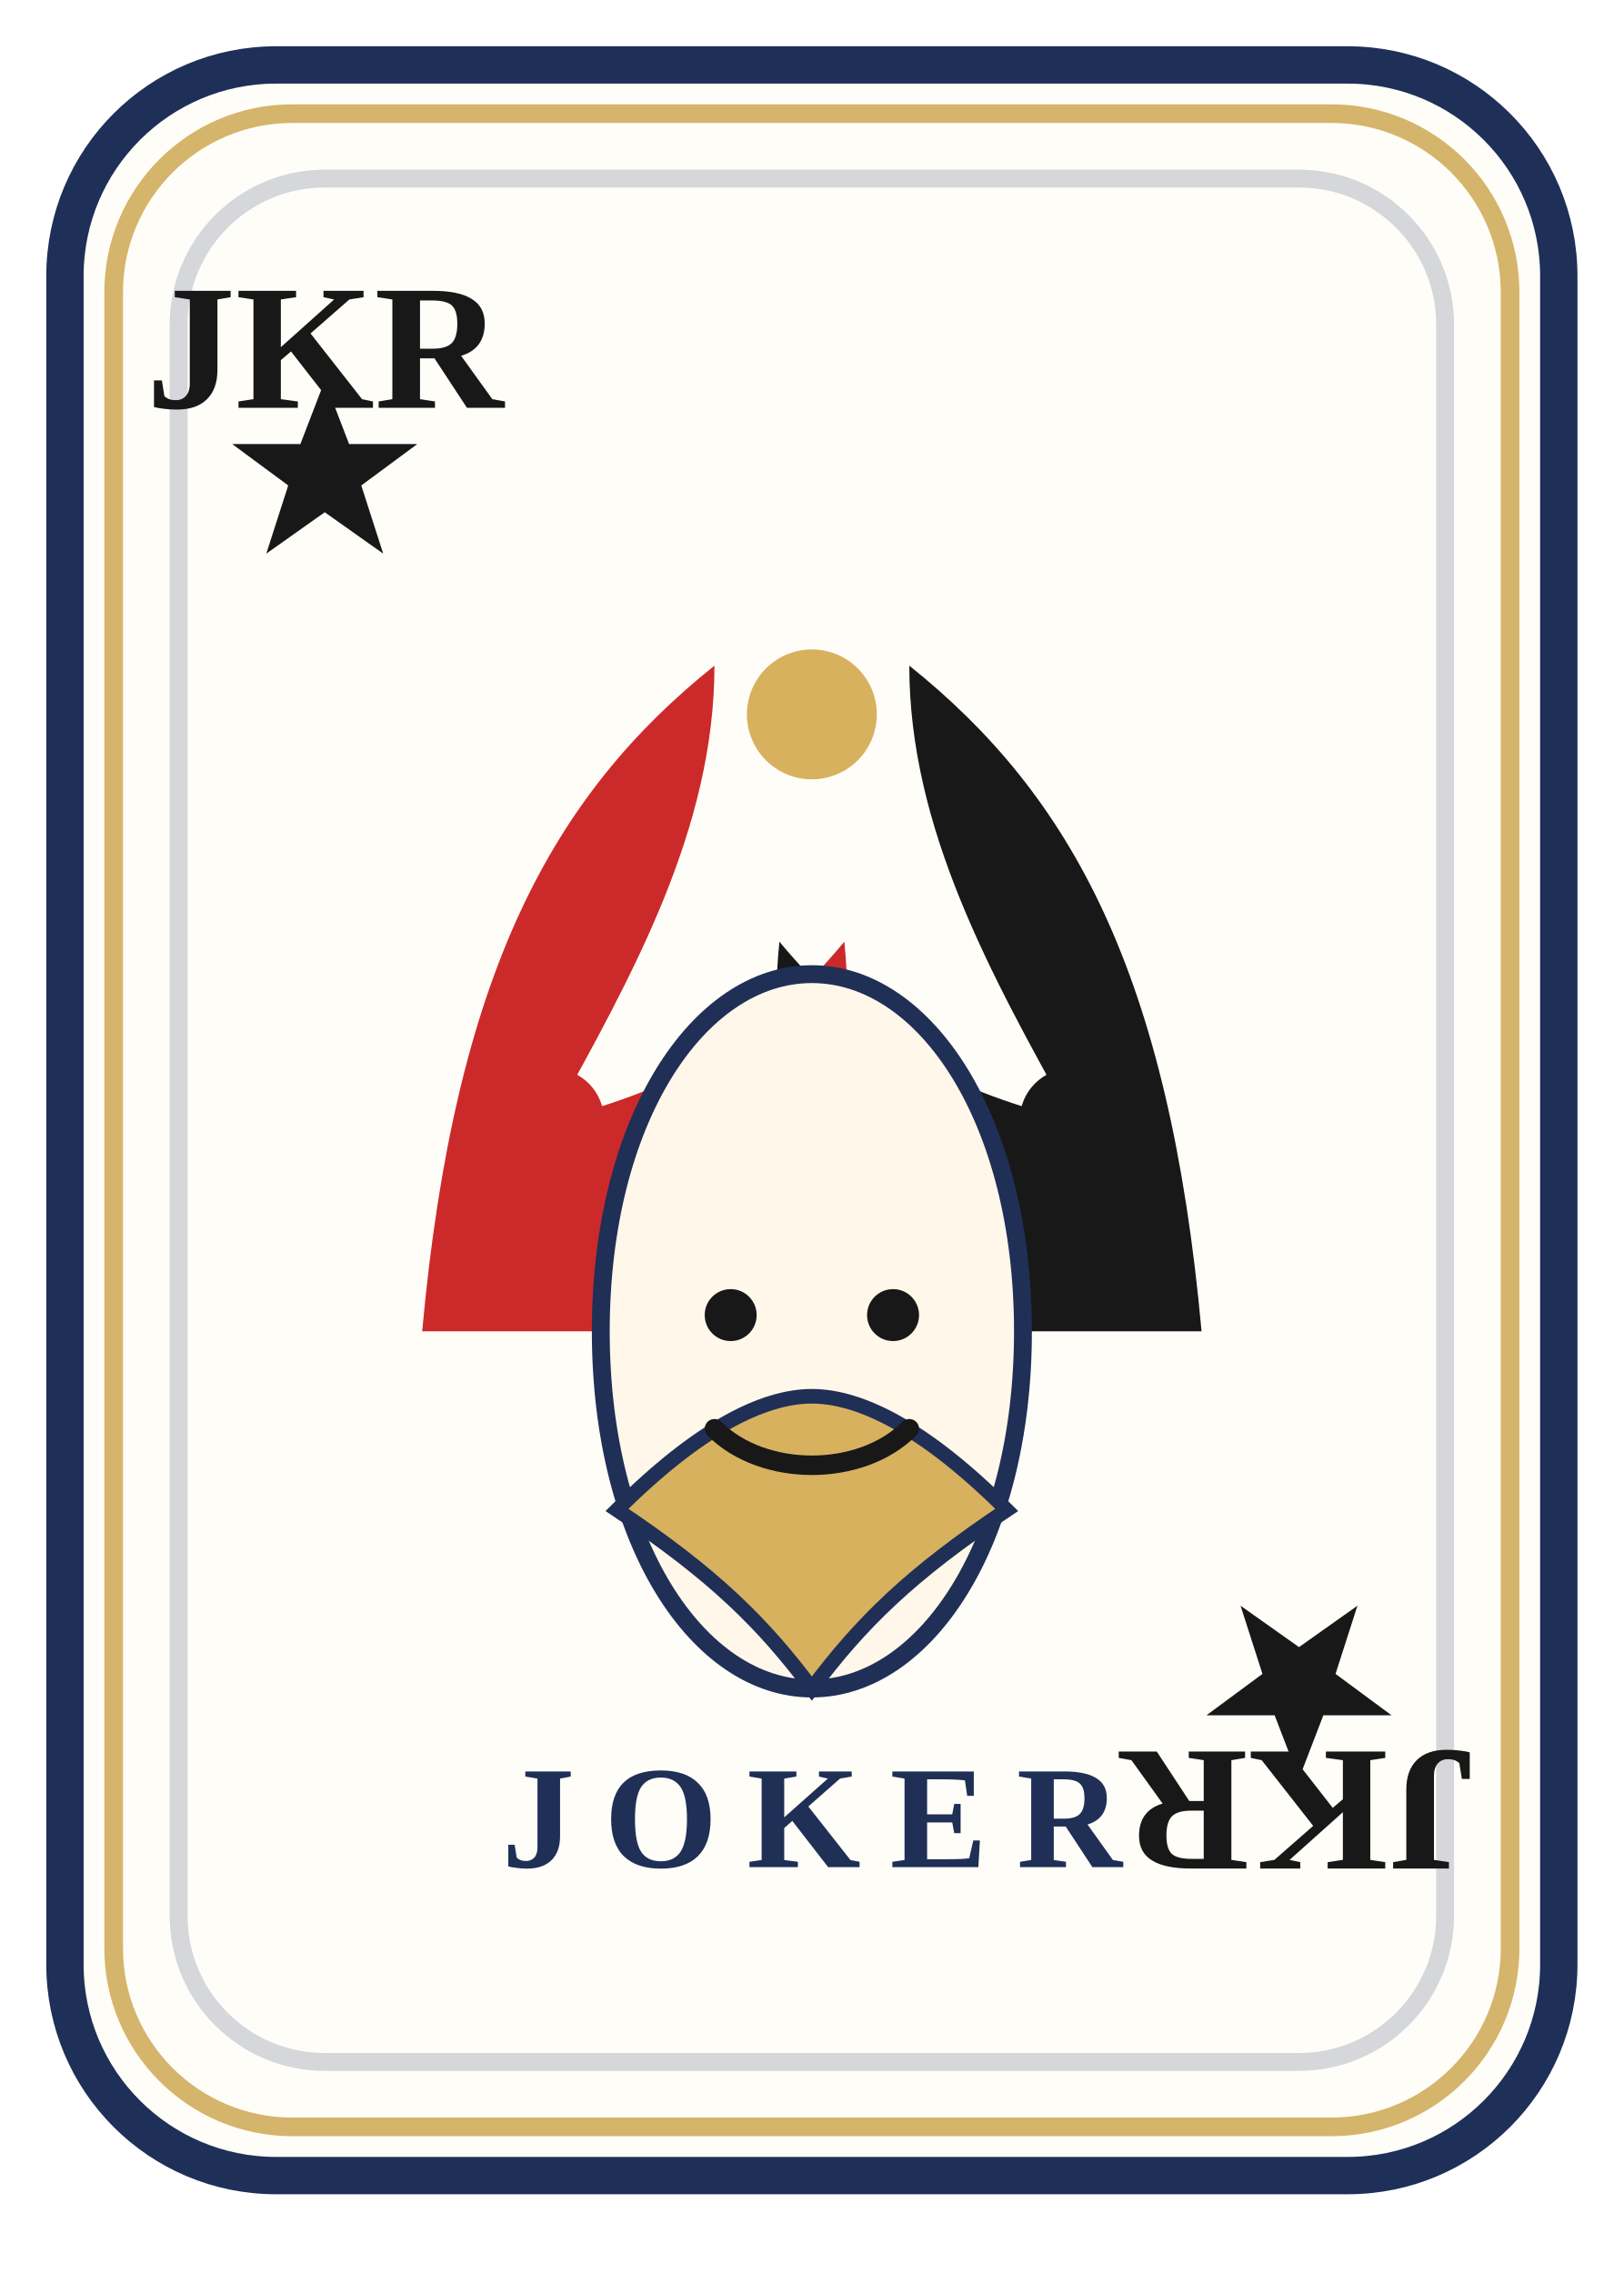
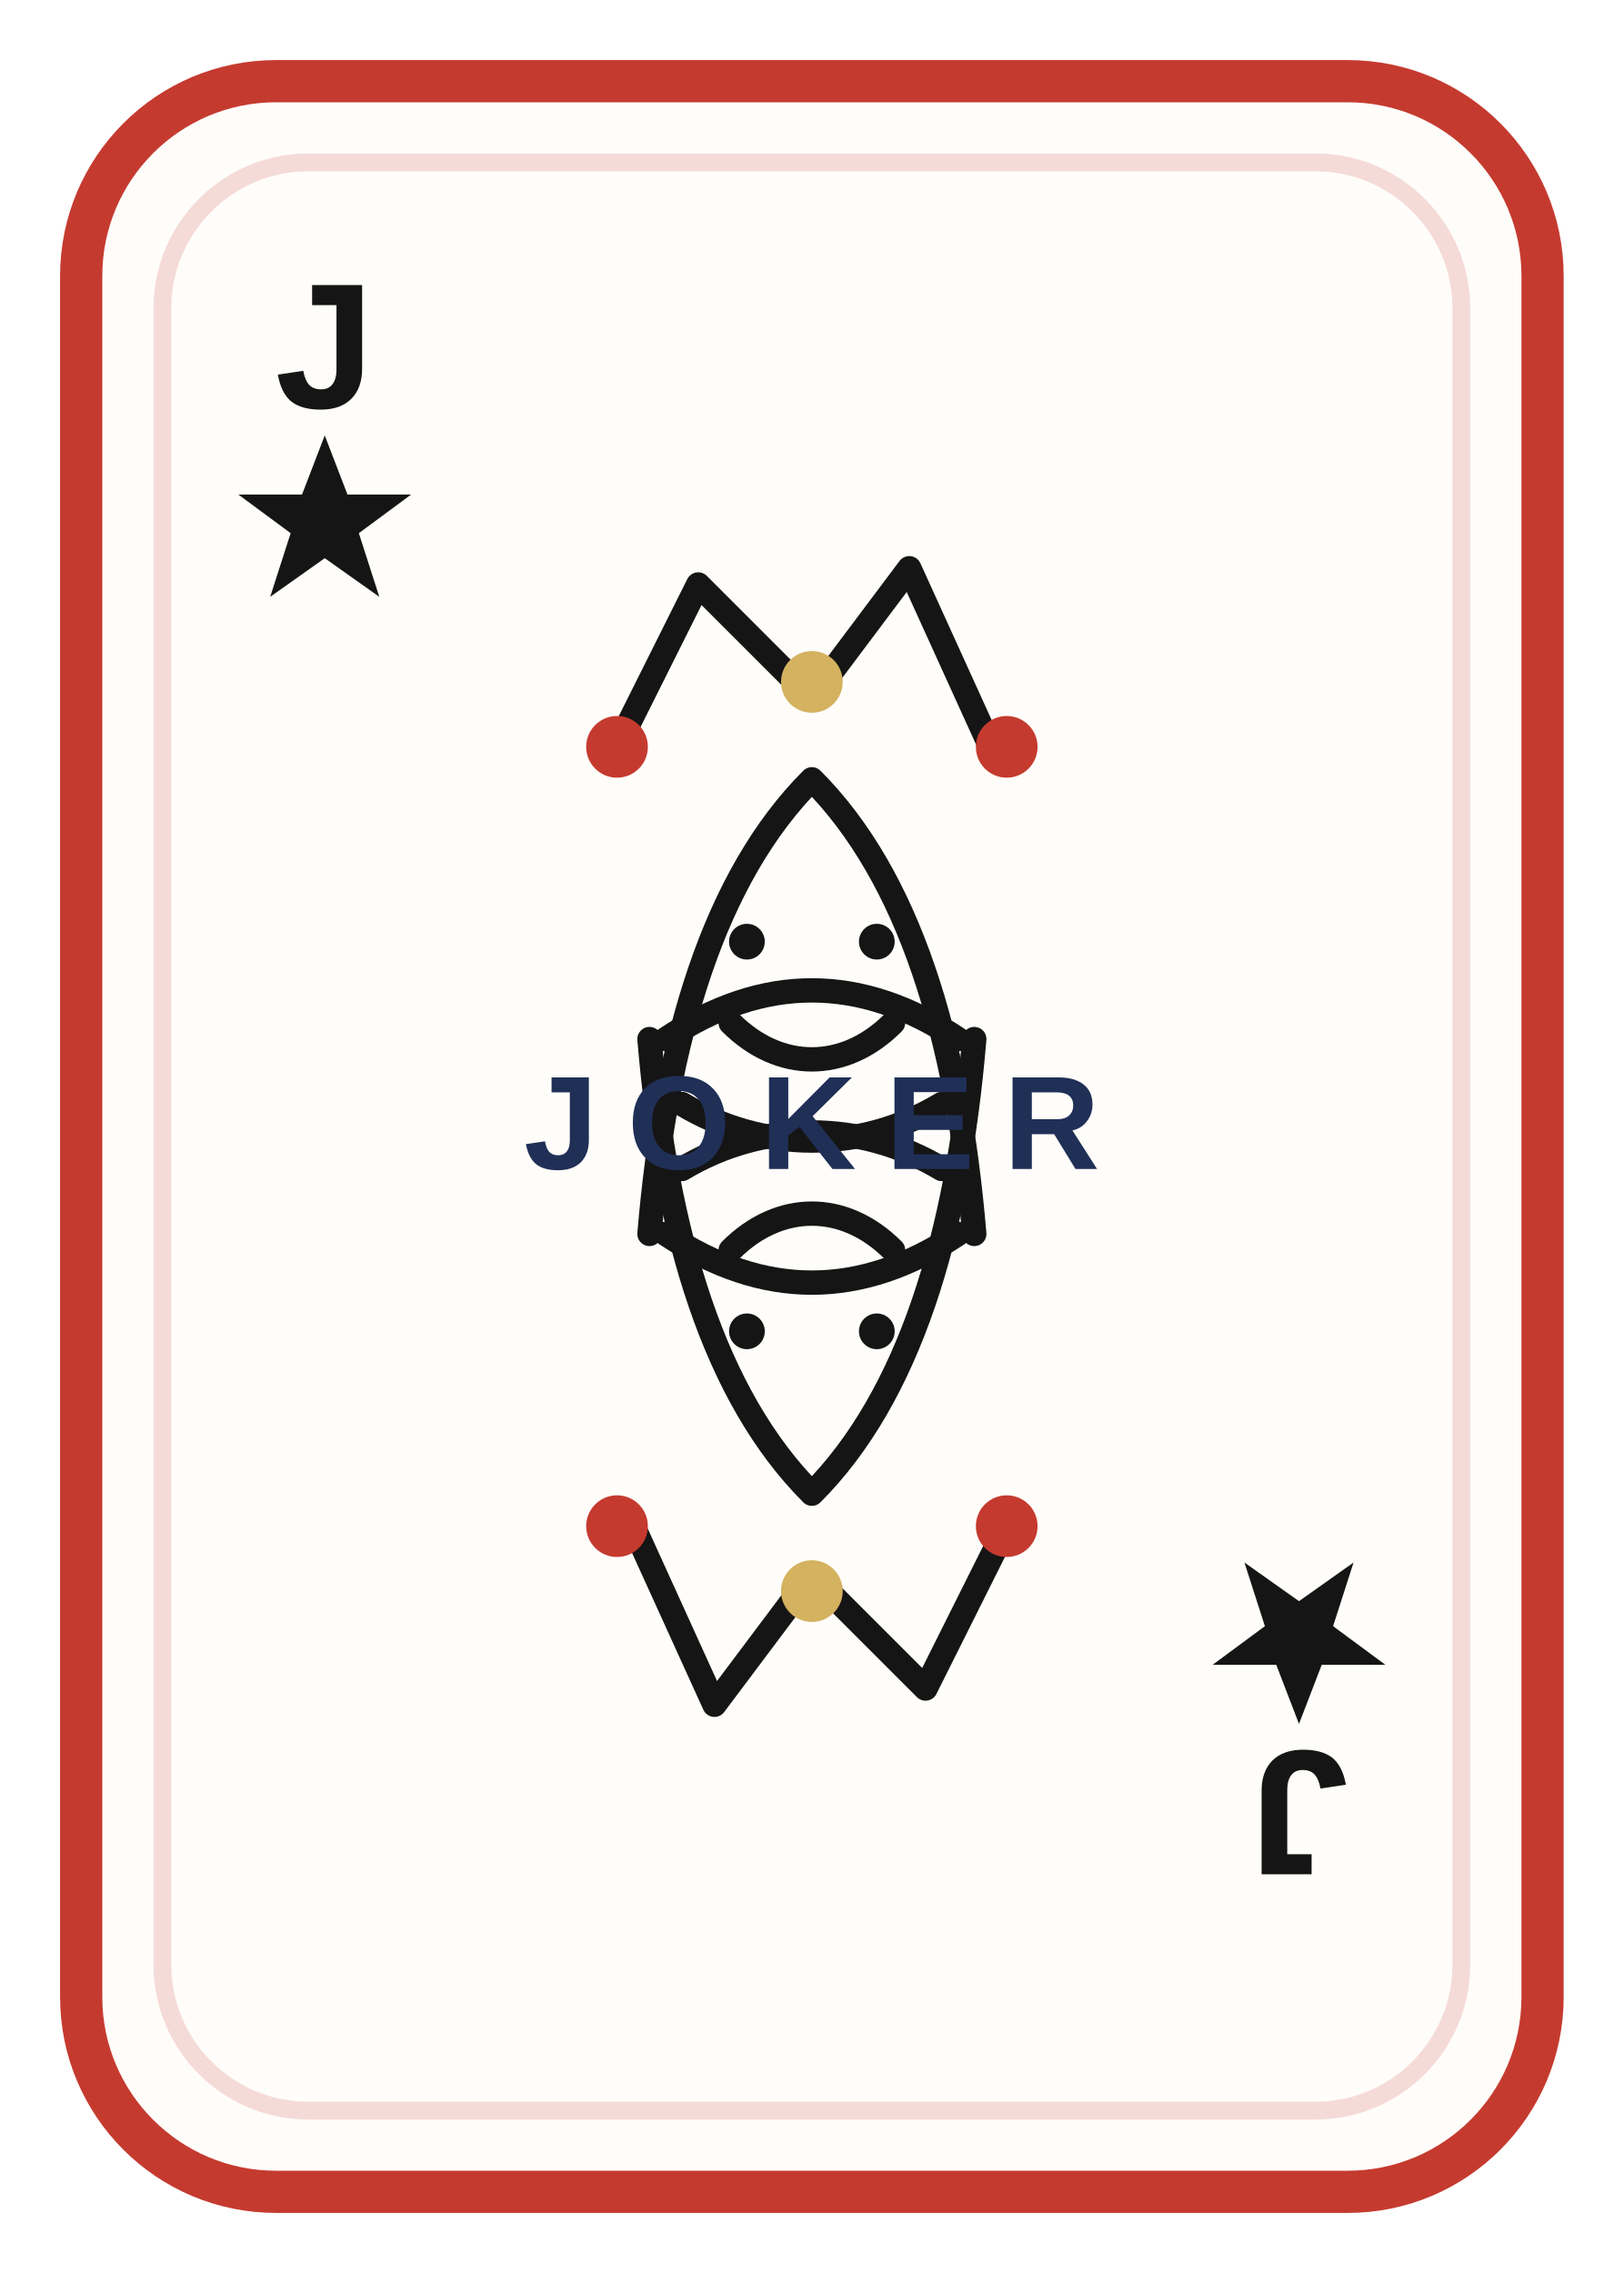
- <svg xmlns="http://www.w3.org/2000/svg" viewBox="0 0 100 140" role="img">
-   <rect x="5" y="6" width="90" height="128" rx="13" fill="rgba(17,17,17,.12)" />
-   <rect x="4" y="4" width="92" height="130" rx="13" fill="#fffdf8" stroke="#1e2f58" stroke-width="2.3" />
-   <rect x="7" y="7" width="86" height="124" rx="11" fill="none" stroke="#d5b56b" stroke-width="1.15" />
-   <rect x="11" y="11" width="78" height="116" rx="9" fill="none" stroke="rgba(30,47,88,.18)" stroke-width="1.1" />
+ <svg xmlns="http://www.w3.org/2000/svg" viewBox="0 0 100 140" role="img" aria-hidden="true">
+   <rect x="5" y="5" width="90" height="130" rx="12" fill="#fffdfa" stroke="#c53a2f" stroke-width="2.6" />
+   <rect x="10" y="10" width="80" height="120" rx="9" fill="none" stroke="#c53a2f" stroke-opacity="0.17" stroke-width="1.1" />
  <g>
-     <text x="20" y="22" text-anchor="middle" dominant-baseline="middle" font-size="11" font-weight="900" fill="#181818">JKR</text>
-     <g fill="#181818">
-       <g transform="translate(20 29) scale(0.15) translate(-50 -50)">
-         <path d="M50 13 L60 39 L88 39 L65 56 L74 84 L50 67 L26 84 L35 56 L12 39 L40 39 Z" />
-       </g>
+     <text x="20" y="22" text-anchor="middle" dominant-baseline="middle" font-size="11" font-weight="800" fill="#151515" font-family="Arial, Helvetica, sans-serif">J</text>
+     <g transform="translate(20 32) scale(0.14) translate(-50 -50)" fill="#151515">
+       <path d="M50 13 L60 39 L88 39 L65 56 L74 84 L50 67 L26 84 L35 56 L12 39 L40 39 Z" />
    </g>
  </g>
  <g transform="rotate(180 80 111)">
-     <text x="80" y="111" text-anchor="middle" dominant-baseline="middle" font-size="11" font-weight="900" fill="#181818">JKR</text>
-     <g fill="#181818">
-       <g transform="translate(80 118) scale(0.15) translate(-50 -50)">
-         <path d="M50 13 L60 39 L88 39 L65 56 L74 84 L50 67 L26 84 L35 56 L12 39 L40 39 Z" />
-       </g>
+     <text x="80" y="111" text-anchor="middle" dominant-baseline="middle" font-size="11" font-weight="800" fill="#151515" font-family="Arial, Helvetica, sans-serif">J</text>
+     <g transform="translate(80 121) scale(0.14) translate(-50 -50)" fill="#151515">
+       <path d="M50 13 L60 39 L88 39 L65 56 L74 84 L50 67 L26 84 L35 56 L12 39 L40 39 Z" />
    </g>
  </g>
  <g>
-     <path d="M26 82 C28 60 34 49 44 41 C44 51 39 60 34 69 C42 67 47 64 52 58 C53 68 50 75 44 82 Z" fill="#cc2a2a" />
-     <path d="M74 82 C72 60 66 49 56 41 C56 51 61 60 66 69 C58 67 53 64 48 58 C47 68 50 75 56 82 Z" fill="#181818" />
-     <path d="M37 82 C37 69 43 60 50 60 C57 60 63 69 63 82 C63 95 57 104 50 104 C43 104 37 95 37 82 Z" fill="#fff7ea" stroke="#1f2f56" stroke-width="1.1" />
-     <circle cx="34" cy="69" r="3.2" fill="#cc2a2a" />
-     <circle cx="66" cy="69" r="3.2" fill="#181818" />
-     <circle cx="50" cy="44" r="4" fill="#d7b15e" />
-     <path d="M38 93 C43 88 47 86 50 86 C53 86 57 88 62 93 C56 97 53 100 50 104 C47 100 44 97 38 93 Z" fill="#d7b15e" stroke="#1f2f56" stroke-width=".9" />
-     <circle cx="45" cy="81" r="1.6" fill="#181818" />
-     <circle cx="55" cy="81" r="1.6" fill="#181818" />
-     <path d="M44 88 C47 91 53 91 56 88" fill="none" stroke="#181818" stroke-width="1.2" stroke-linecap="round" />
+     <g stroke="#151515" fill="none" stroke-width="1.5" stroke-linecap="round" stroke-linejoin="round">
+       <path d="M40 76 C41 64 44 54 50 48 C56 54 59 64 60 76" />
+       <path d="M38 46 l5 -10 l7 7 l6 -8 l5 11" />
+       <circle cx="38" cy="46" r="1.9" fill="#c53a2f" stroke="none" />
+       <circle cx="50" cy="42" r="1.9" fill="#d4b25f" stroke="none" />
+       <circle cx="62" cy="46" r="1.9" fill="#c53a2f" stroke="none" />
+       <circle cx="46" cy="58" r="1.1" fill="#151515" stroke="none" />
+       <circle cx="54" cy="58" r="1.1" fill="#151515" stroke="none" />
+       <path d="M45 63 c3 3 7 3 10 0" />
+       <path d="M42 68 c5 3 11 3 16 0" />
+       <path d="M41 76 c3 2 6 3 9 3 c3 0 6 -1 9 -3" />
+     </g>
  </g>
-   <text x="50" y="115" text-anchor="middle" font-size="9" font-weight="900" letter-spacing=".2em" fill="#1f2f56">JOKER</text>
+   <g transform="rotate(180 50 70)">
+     <g stroke="#151515" fill="none" stroke-width="1.5" stroke-linecap="round" stroke-linejoin="round">
+       <path d="M40 76 C41 64 44 54 50 48 C56 54 59 64 60 76" />
+       <path d="M38 46 l5 -10 l7 7 l6 -8 l5 11" />
+       <circle cx="38" cy="46" r="1.9" fill="#c53a2f" stroke="none" />
+       <circle cx="50" cy="42" r="1.9" fill="#d4b25f" stroke="none" />
+       <circle cx="62" cy="46" r="1.9" fill="#c53a2f" stroke="none" />
+       <circle cx="46" cy="58" r="1.1" fill="#151515" stroke="none" />
+       <circle cx="54" cy="58" r="1.1" fill="#151515" stroke="none" />
+       <path d="M45 63 c3 3 7 3 10 0" />
+       <path d="M42 68 c5 3 11 3 16 0" />
+       <path d="M41 76 c3 2 6 3 9 3 c3 0 6 -1 9 -3" />
+     </g>
+   </g>
+   <text x="50" y="72" text-anchor="middle" font-size="8.2" font-weight="800" letter-spacing=".22em" fill="#1f2f56" font-family="Arial, Helvetica, sans-serif">JOKER</text>
</svg>
